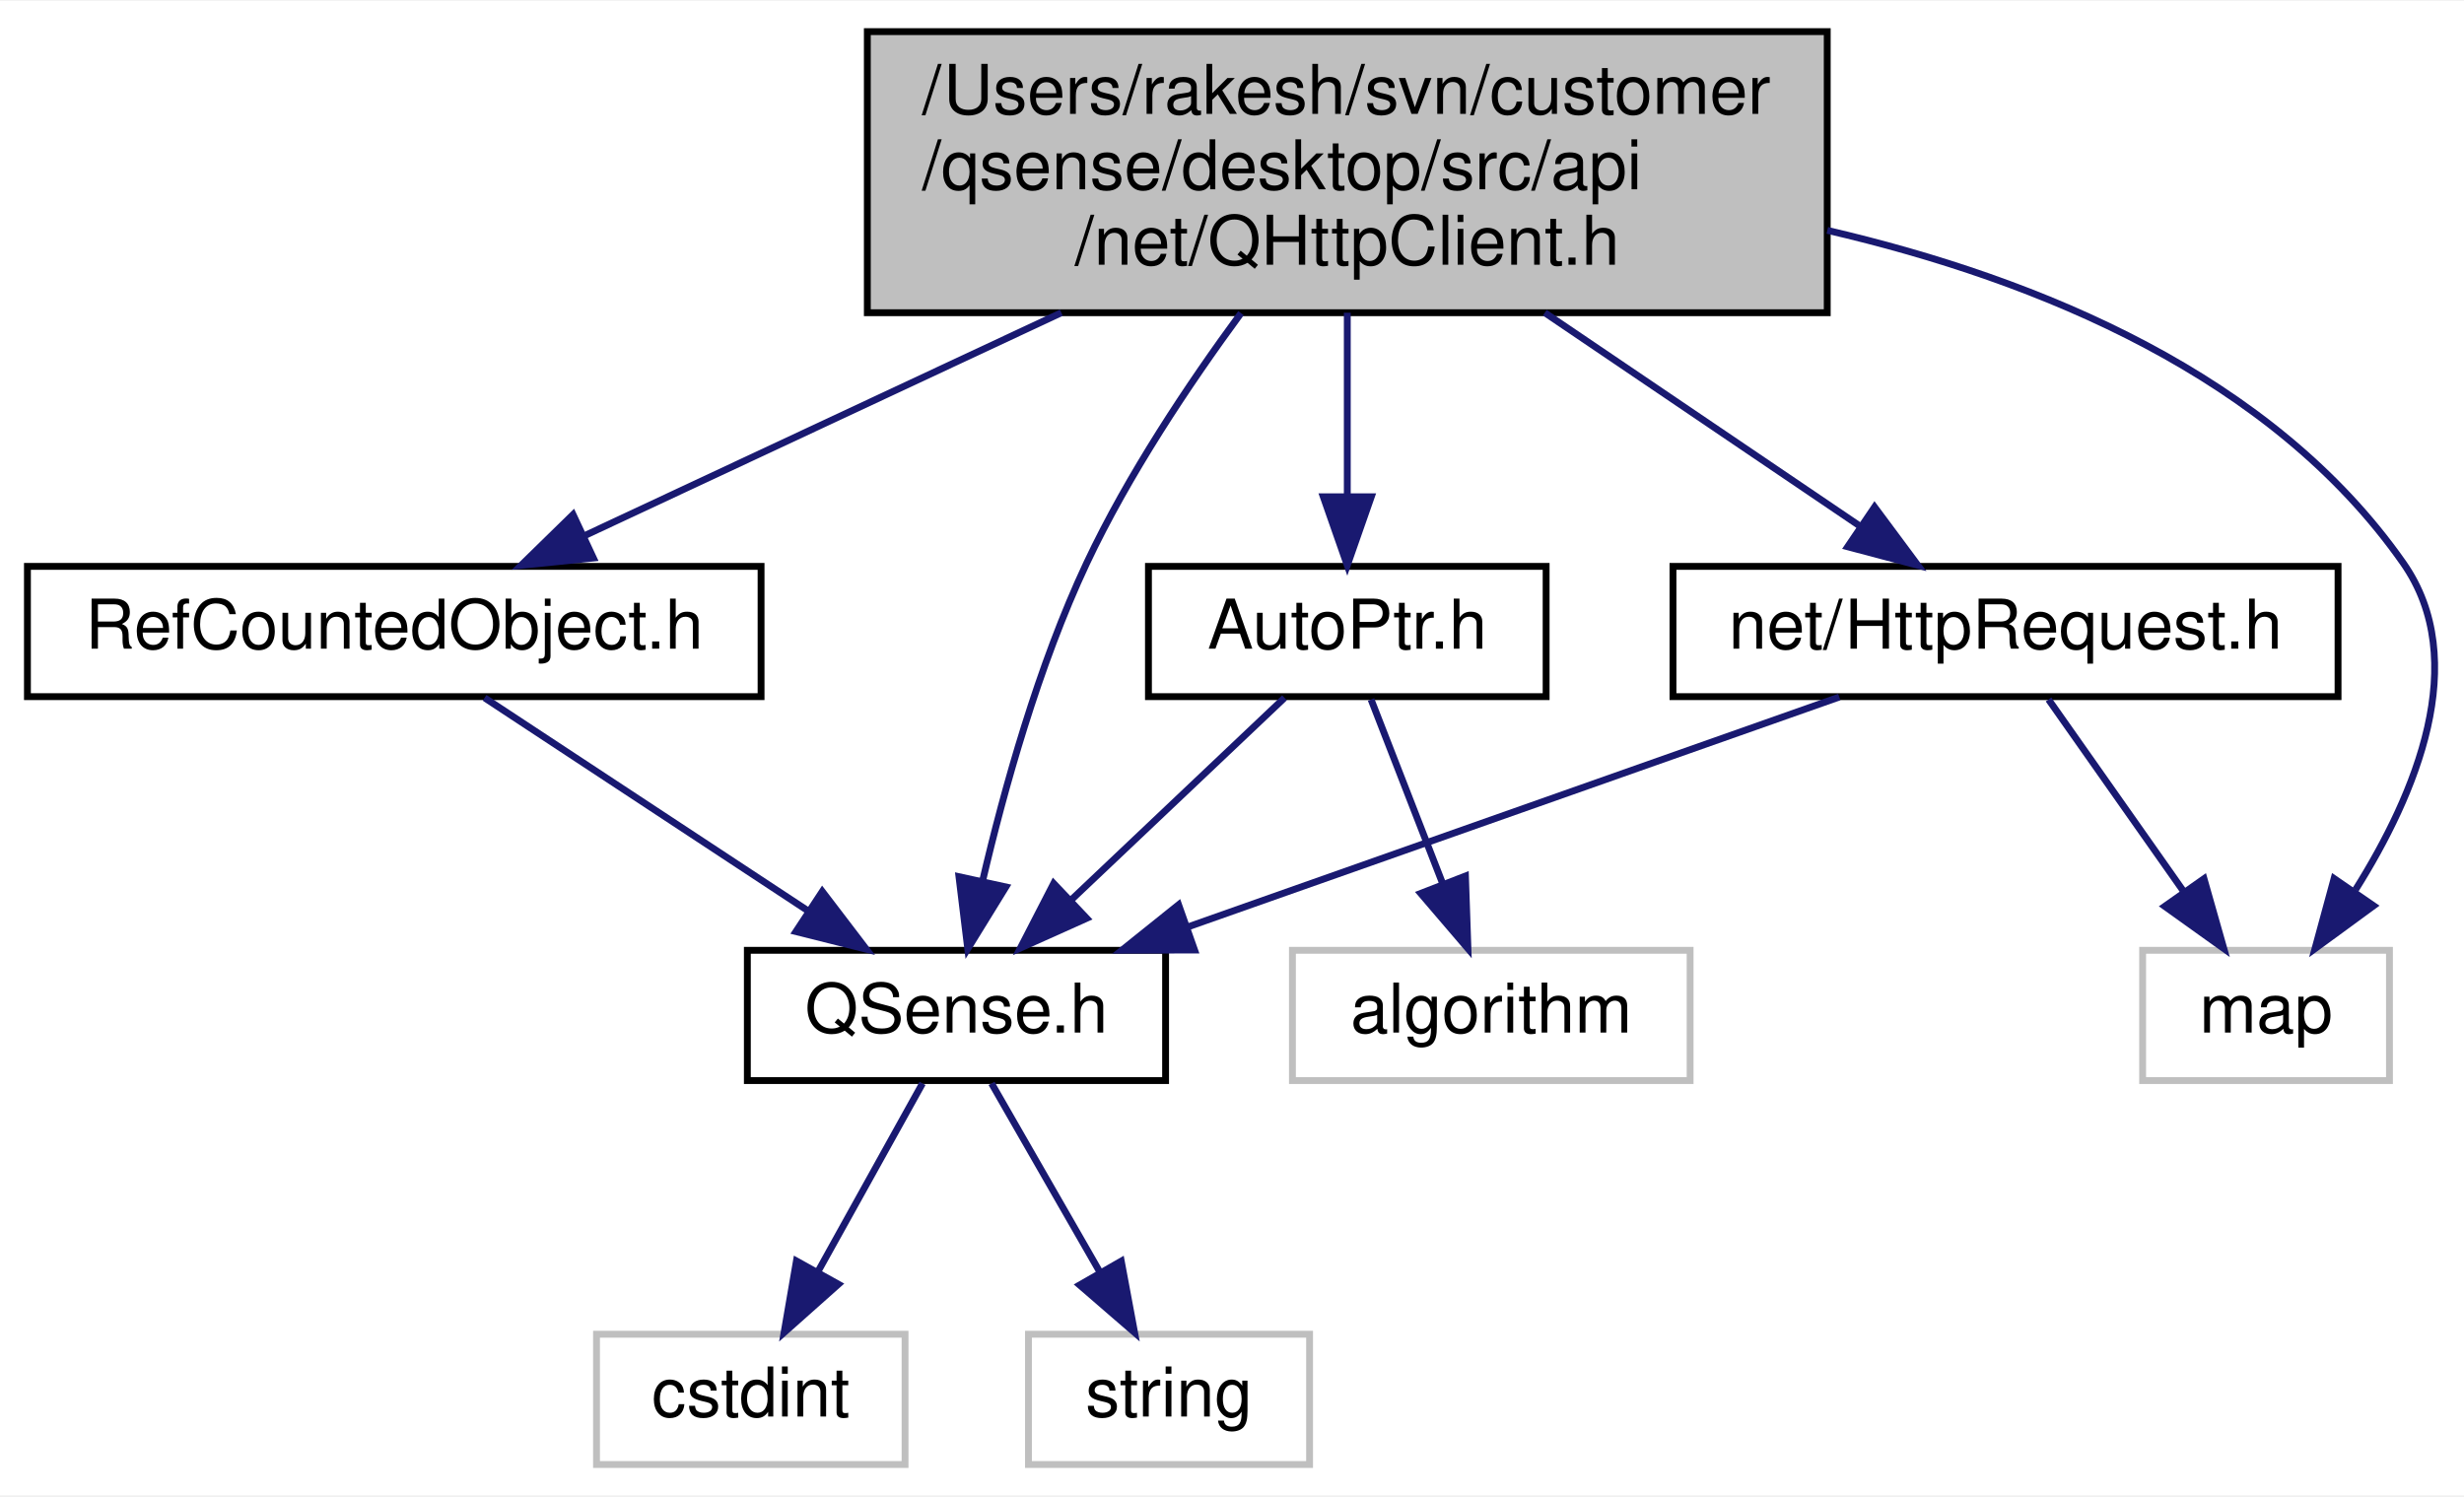
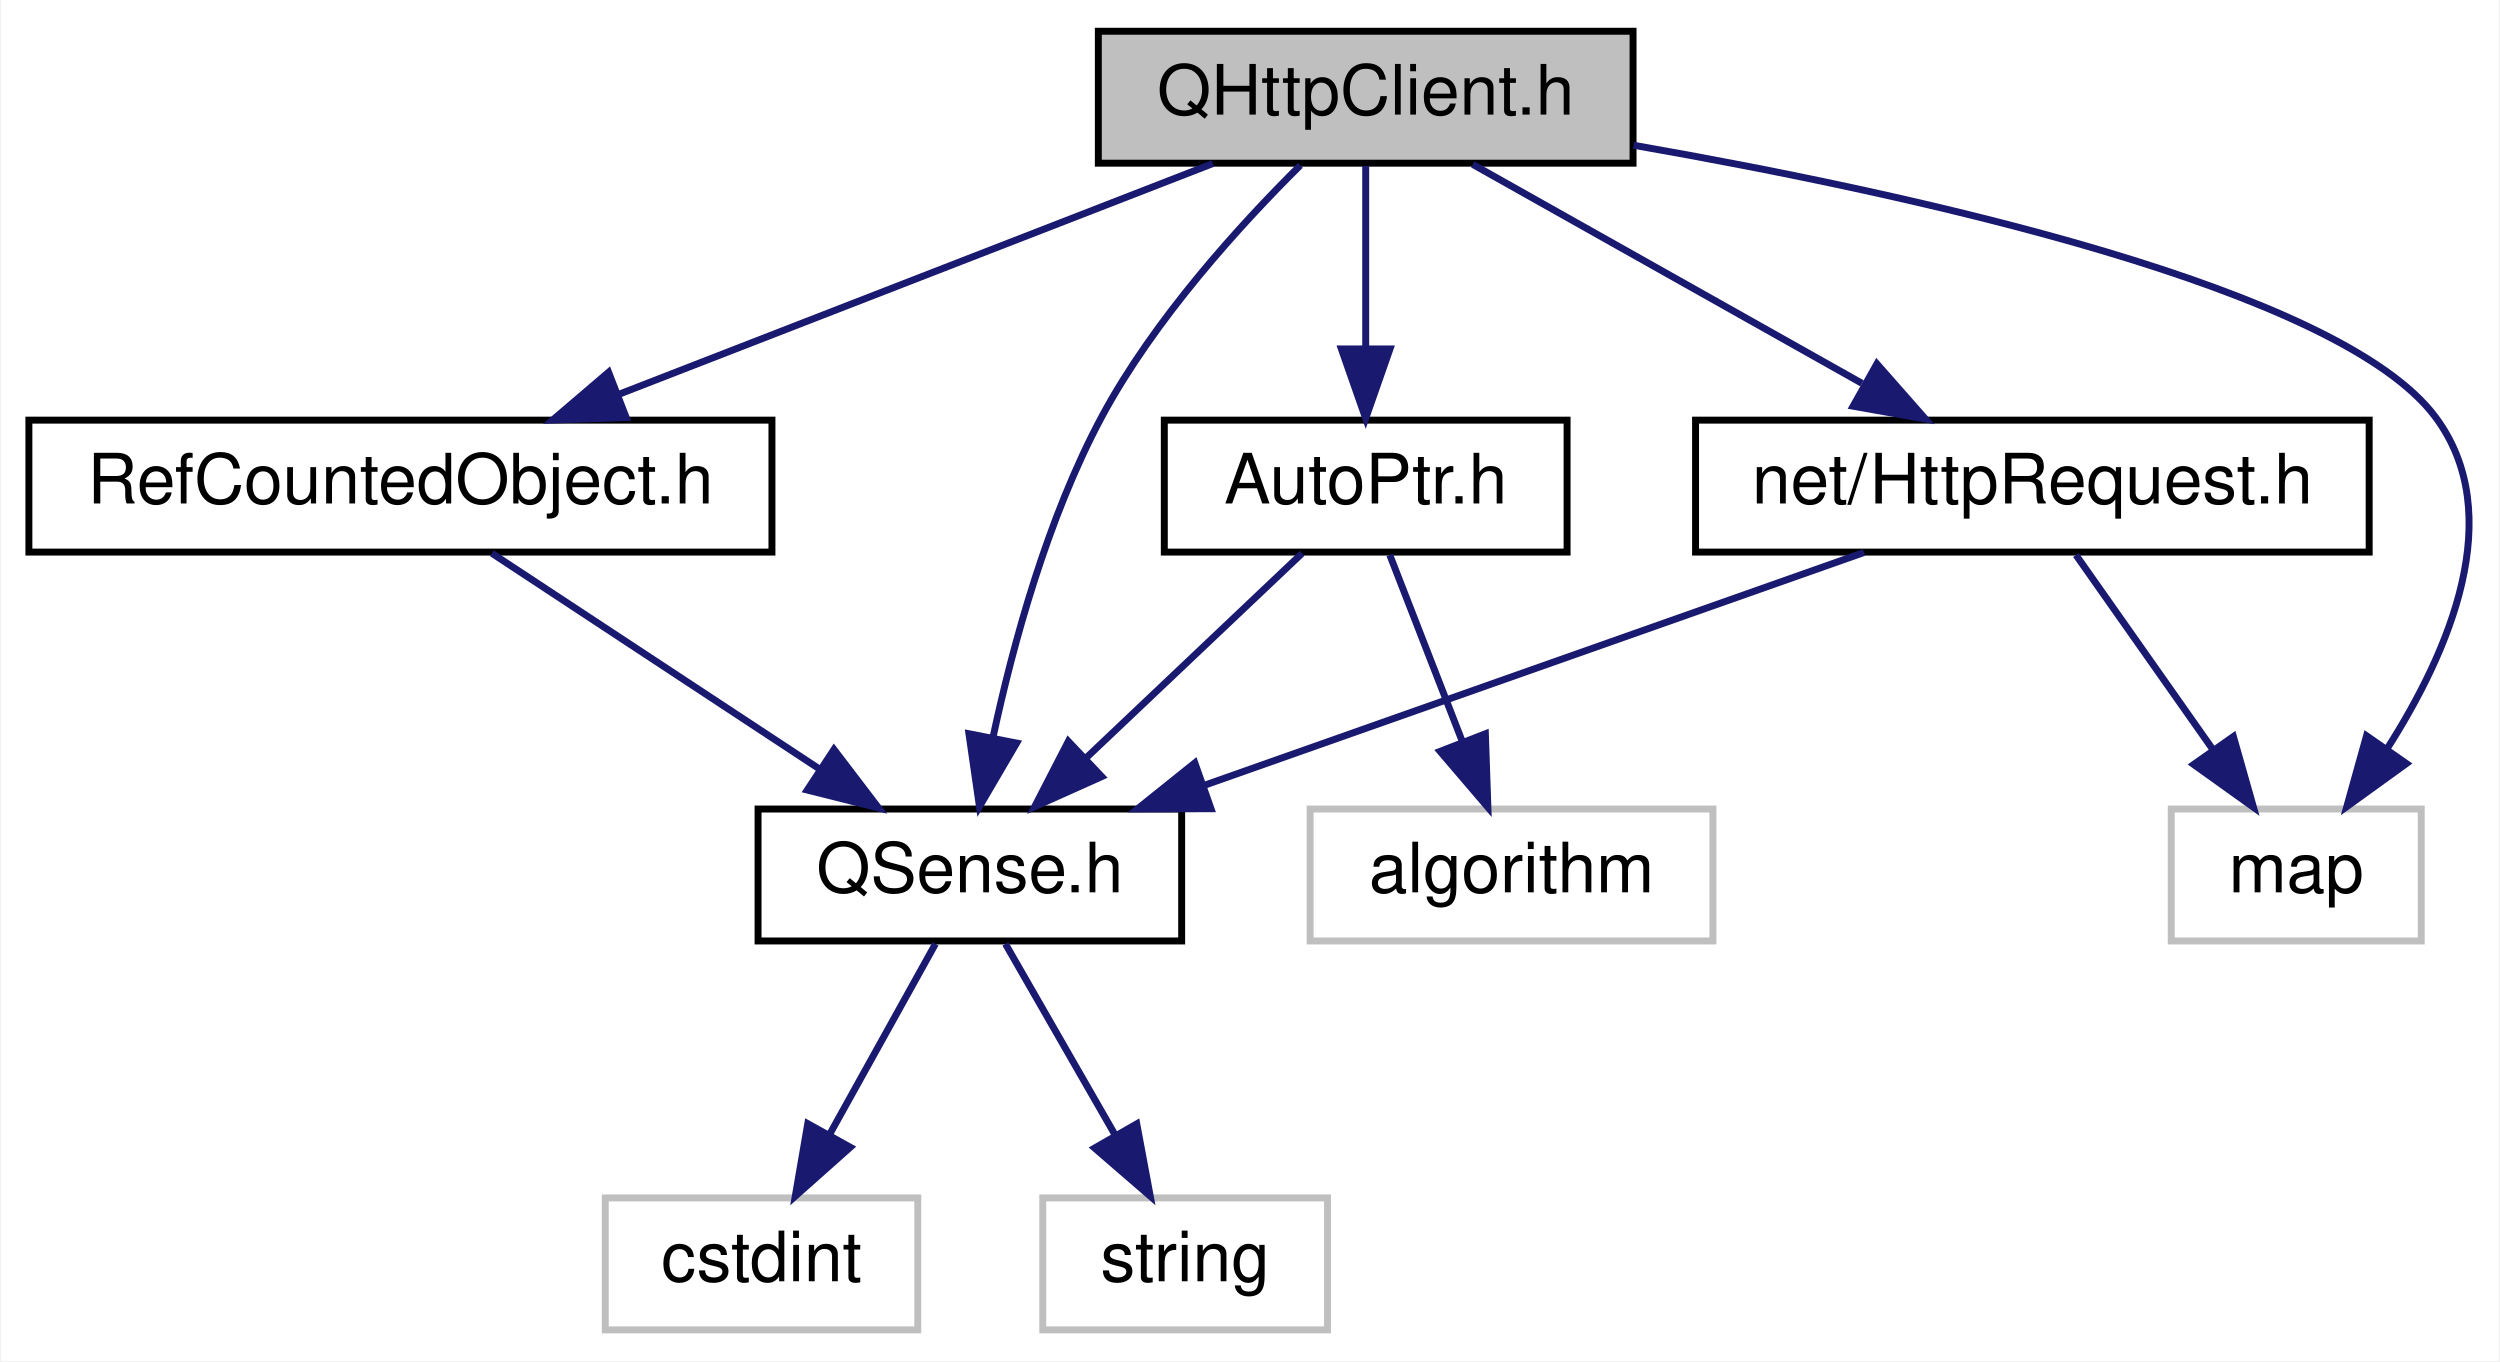
- <svg xmlns="http://www.w3.org/2000/svg" xmlns:xlink="http://www.w3.org/1999/xlink" width="359pt" height="218pt" viewBox="0.00 0.00 359.37 218.00">
-   <g id="graph0" class="graph" transform="scale(1 1) rotate(0) translate(4 214)">
-     <polygon fill="white" stroke="none" points="-4,4 -4,-214 355.369,-214 355.369,4 -4,4" />
+ <svg xmlns="http://www.w3.org/2000/svg" xmlns:xlink="http://www.w3.org/1999/xlink" width="360pt" height="196pt" viewBox="0.00 0.00 359.68 196.00">
+   <g id="graph0" class="graph" transform="scale(1 1) rotate(0) translate(4 192)">
+     <polygon fill="white" stroke="none" points="-4,4 -4,-192 355.678,-192 355.678,4 -4,4" />
    <g id="node1" class="node">
-       <polygon fill="#bfbfbf" stroke="black" points="122.5,-168.5 122.5,-209.5 262.5,-209.5 262.5,-168.5 122.5,-168.5" />
-       <text text-anchor="start" x="130.5" y="-197.5" font-family="Helvetica,sans-Serif" font-size="10.00">/Users/rakesh/svn/customer</text>
-       <text text-anchor="start" x="130.5" y="-186.5" font-family="Helvetica,sans-Serif" font-size="10.00">/qsense/desktop/src/api</text>
-       <text text-anchor="middle" x="192.5" y="-175.5" font-family="Helvetica,sans-Serif" font-size="10.00">/net/QHttpClient.h</text>
+       <polygon fill="#bfbfbf" stroke="black" points="154,-168.5 154,-187.5 231,-187.5 231,-168.5 154,-168.5" />
+       <text text-anchor="middle" x="192.5" y="-175.5" font-family="Helvetica,sans-Serif" font-size="10.00">QHttpClient.h</text>
    </g>
    <g id="node2" class="node">
      <g id="a_node2">
        <a xlink:href="_q_sense_8h.xhtml" target="_top" xlink:title="QSense.h">
          <polygon fill="white" stroke="black" points="105,-56.5 105,-75.5 166,-75.5 166,-56.5 105,-56.5" />
          <text text-anchor="middle" x="135.5" y="-63.5" font-family="Helvetica,sans-Serif" font-size="10.00">QSense.h</text>
        </a>
      </g>
    </g>
    <g id="edge1" class="edge">
-       <path fill="none" stroke="midnightblue" d="M176.998,-168.435C169.38,-158.075 160.559,-144.861 154.5,-132 147.453,-117.044 142.415,-98.905 139.305,-85.594" />
-       <polygon fill="midnightblue" stroke="midnightblue" points="142.702,-84.743 137.145,-75.723 135.864,-86.24 142.702,-84.743" />
+       <path fill="none" stroke="midnightblue" d="M183.09,-168.198C174.507,-159.689 162.047,-146.053 154.5,-132 146.678,-117.434 141.716,-99.257 138.833,-85.832" />
+       <polygon fill="midnightblue" stroke="midnightblue" points="142.236,-84.998 136.882,-75.855 135.366,-86.341 142.236,-84.998" />
    </g>
    <g id="node5" class="node">
      <g id="a_node5">
        <a xlink:href="_auto_ptr_8h.xhtml" target="_top" xlink:title="AutoPtr.h">
          <polygon fill="white" stroke="black" points="163.5,-112.5 163.5,-131.5 221.5,-131.5 221.5,-112.5 163.5,-112.5" />
          <text text-anchor="middle" x="192.5" y="-119.5" font-family="Helvetica,sans-Serif" font-size="10.00">AutoPtr.h</text>
        </a>
      </g>
    </g>
    <g id="edge4" class="edge">
-       <path fill="none" stroke="midnightblue" d="M192.5,-168.498C192.5,-160.065 192.5,-150.235 192.5,-141.874" />
-       <polygon fill="midnightblue" stroke="midnightblue" points="196,-141.652 192.5,-131.652 189,-141.653 196,-141.652" />
+       <path fill="none" stroke="midnightblue" d="M192.5,-168.083C192.5,-161.006 192.5,-150.861 192.5,-141.986" />
+       <polygon fill="midnightblue" stroke="midnightblue" points="196,-141.751 192.5,-131.751 189,-141.751 196,-141.751" />
    </g>
    <g id="node7" class="node">
      <g id="a_node7">
        <a xlink:href="_ref_counted_object_8h.xhtml" target="_top" xlink:title="RefCountedObject.h">
          <polygon fill="white" stroke="black" points="0,-112.5 0,-131.5 107,-131.5 107,-112.5 0,-112.5" />
          <text text-anchor="middle" x="53.5" y="-119.5" font-family="Helvetica,sans-Serif" font-size="10.00">RefCountedObject.h</text>
        </a>
      </g>
    </g>
    <g id="edge7" class="edge">
-       <path fill="none" stroke="midnightblue" d="M150.795,-168.498C128.255,-157.957 101.044,-145.233 81.136,-135.923" />
-       <polygon fill="midnightblue" stroke="midnightblue" points="82.544,-132.718 72.003,-131.652 79.579,-139.059 82.544,-132.718" />
+       <path fill="none" stroke="midnightblue" d="M170.475,-168.444C147.396,-159.478 110.938,-145.314 84.859,-135.183" />
+       <polygon fill="midnightblue" stroke="midnightblue" points="86.011,-131.875 75.422,-131.516 83.476,-138.4 86.011,-131.875" />
    </g>
    <g id="node8" class="node">
      <g id="a_node8">
        <a xlink:href="_http_request_8h.xhtml" target="_top" xlink:title="net/HttpRequest.h">
          <polygon fill="white" stroke="black" points="240,-112.5 240,-131.5 337,-131.5 337,-112.5 240,-112.5" />
          <text text-anchor="middle" x="288.5" y="-119.5" font-family="Helvetica,sans-Serif" font-size="10.00">net/HttpRequest.h</text>
        </a>
      </g>
    </g>
    <g id="edge9" class="edge">
-       <path fill="none" stroke="midnightblue" d="M221.303,-168.498C236.022,-158.532 253.624,-146.614 267.12,-137.476" />
-       <polygon fill="midnightblue" stroke="midnightblue" points="269.403,-140.157 275.721,-131.652 265.478,-134.361 269.403,-140.157" />
+       <path fill="none" stroke="midnightblue" d="M207.924,-168.324C223.04,-159.822 246.315,-146.729 263.971,-136.797" />
+       <polygon fill="midnightblue" stroke="midnightblue" points="266.114,-139.608 273.114,-131.655 262.683,-133.507 266.114,-139.608" />
    </g>
    <g id="node9" class="node">
      <polygon fill="white" stroke="#bfbfbf" points="308.5,-56.5 308.5,-75.5 344.5,-75.5 344.5,-56.5 308.5,-56.5" />
      <text text-anchor="middle" x="326.5" y="-63.5" font-family="Helvetica,sans-Serif" font-size="10.00">map</text>
    </g>
    <g id="edge12" class="edge">
-       <path fill="none" stroke="midnightblue" d="M262.512,-180.512C293.596,-173.303 327.404,-159.263 346.5,-132 356.516,-117.7 348.288,-98.232 339.55,-84.338" />
-       <polygon fill="midnightblue" stroke="midnightblue" points="342.188,-81.998 333.638,-75.742 336.421,-85.965 342.188,-81.998" />
+       <path fill="none" stroke="midnightblue" d="M231.077,-171.084C271.997,-163.928 332.633,-150.499 346.5,-132 357.073,-117.896 348.511,-98.135 339.538,-84.113" />
+       <polygon fill="midnightblue" stroke="midnightblue" points="342.366,-82.049 333.778,-75.844 336.622,-86.05 342.366,-82.049" />
    </g>
    <g id="node3" class="node">
      <polygon fill="white" stroke="#bfbfbf" points="83,-0.5 83,-19.5 128,-19.5 128,-0.5 83,-0.5" />
      <text text-anchor="middle" x="105.5" y="-7.5" font-family="Helvetica,sans-Serif" font-size="10.00">cstdint</text>
    </g>
    <g id="edge2" class="edge">
      <path fill="none" stroke="midnightblue" d="M130.546,-56.083C126.396,-48.613 120.347,-37.724 115.233,-28.52" />
      <polygon fill="midnightblue" stroke="midnightblue" points="118.278,-26.793 110.362,-19.751 112.159,-30.192 118.278,-26.793" />
    </g>
    <g id="node4" class="node">
      <polygon fill="white" stroke="#bfbfbf" points="146,-0.5 146,-19.5 187,-19.5 187,-0.5 146,-0.5" />
      <text text-anchor="middle" x="166.5" y="-7.5" font-family="Helvetica,sans-Serif" font-size="10.00">string</text>
    </g>
    <g id="edge3" class="edge">
      <path fill="none" stroke="midnightblue" d="M140.619,-56.083C144.908,-48.613 151.158,-37.724 156.442,-28.52" />
      <polygon fill="midnightblue" stroke="midnightblue" points="159.533,-30.166 161.476,-19.751 153.462,-26.681 159.533,-30.166" />
    </g>
    <g id="edge5" class="edge">
      <path fill="none" stroke="midnightblue" d="M183.342,-112.324C174.999,-104.42 162.468,-92.548 152.323,-82.938" />
      <polygon fill="midnightblue" stroke="midnightblue" points="154.491,-80.171 144.825,-75.834 149.677,-85.252 154.491,-80.171" />
    </g>
    <g id="node6" class="node">
      <polygon fill="white" stroke="#bfbfbf" points="184.5,-56.5 184.5,-75.5 242.5,-75.5 242.5,-56.5 184.5,-56.5" />
      <text text-anchor="middle" x="213.5" y="-63.5" font-family="Helvetica,sans-Serif" font-size="10.00">algorithm</text>
    </g>
    <g id="edge6" class="edge">
      <path fill="none" stroke="midnightblue" d="M195.968,-112.083C198.812,-104.77 202.929,-94.181 206.46,-85.103" />
      <polygon fill="midnightblue" stroke="midnightblue" points="209.734,-86.34 210.097,-75.751 203.21,-83.802 209.734,-86.34" />
    </g>
    <g id="edge8" class="edge">
      <path fill="none" stroke="midnightblue" d="M66.675,-112.324C79.347,-103.979 98.733,-91.212 113.706,-81.352" />
      <polygon fill="midnightblue" stroke="midnightblue" points="115.931,-84.078 122.358,-75.654 112.081,-78.231 115.931,-84.078" />
    </g>
    <g id="edge10" class="edge">
      <path fill="none" stroke="midnightblue" d="M264.257,-112.444C238.629,-103.399 198.015,-89.064 169.262,-78.916" />
      <polygon fill="midnightblue" stroke="midnightblue" points="170.225,-75.544 159.63,-75.516 167.895,-82.145 170.225,-75.544" />
    </g>
    <g id="edge11" class="edge">
      <path fill="none" stroke="midnightblue" d="M294.775,-112.083C300.142,-104.455 308.018,-93.264 314.579,-83.941" />
      <polygon fill="midnightblue" stroke="midnightblue" points="317.449,-85.943 320.342,-75.751 311.725,-81.915 317.449,-85.943" />
    </g>
  </g>
</svg>
